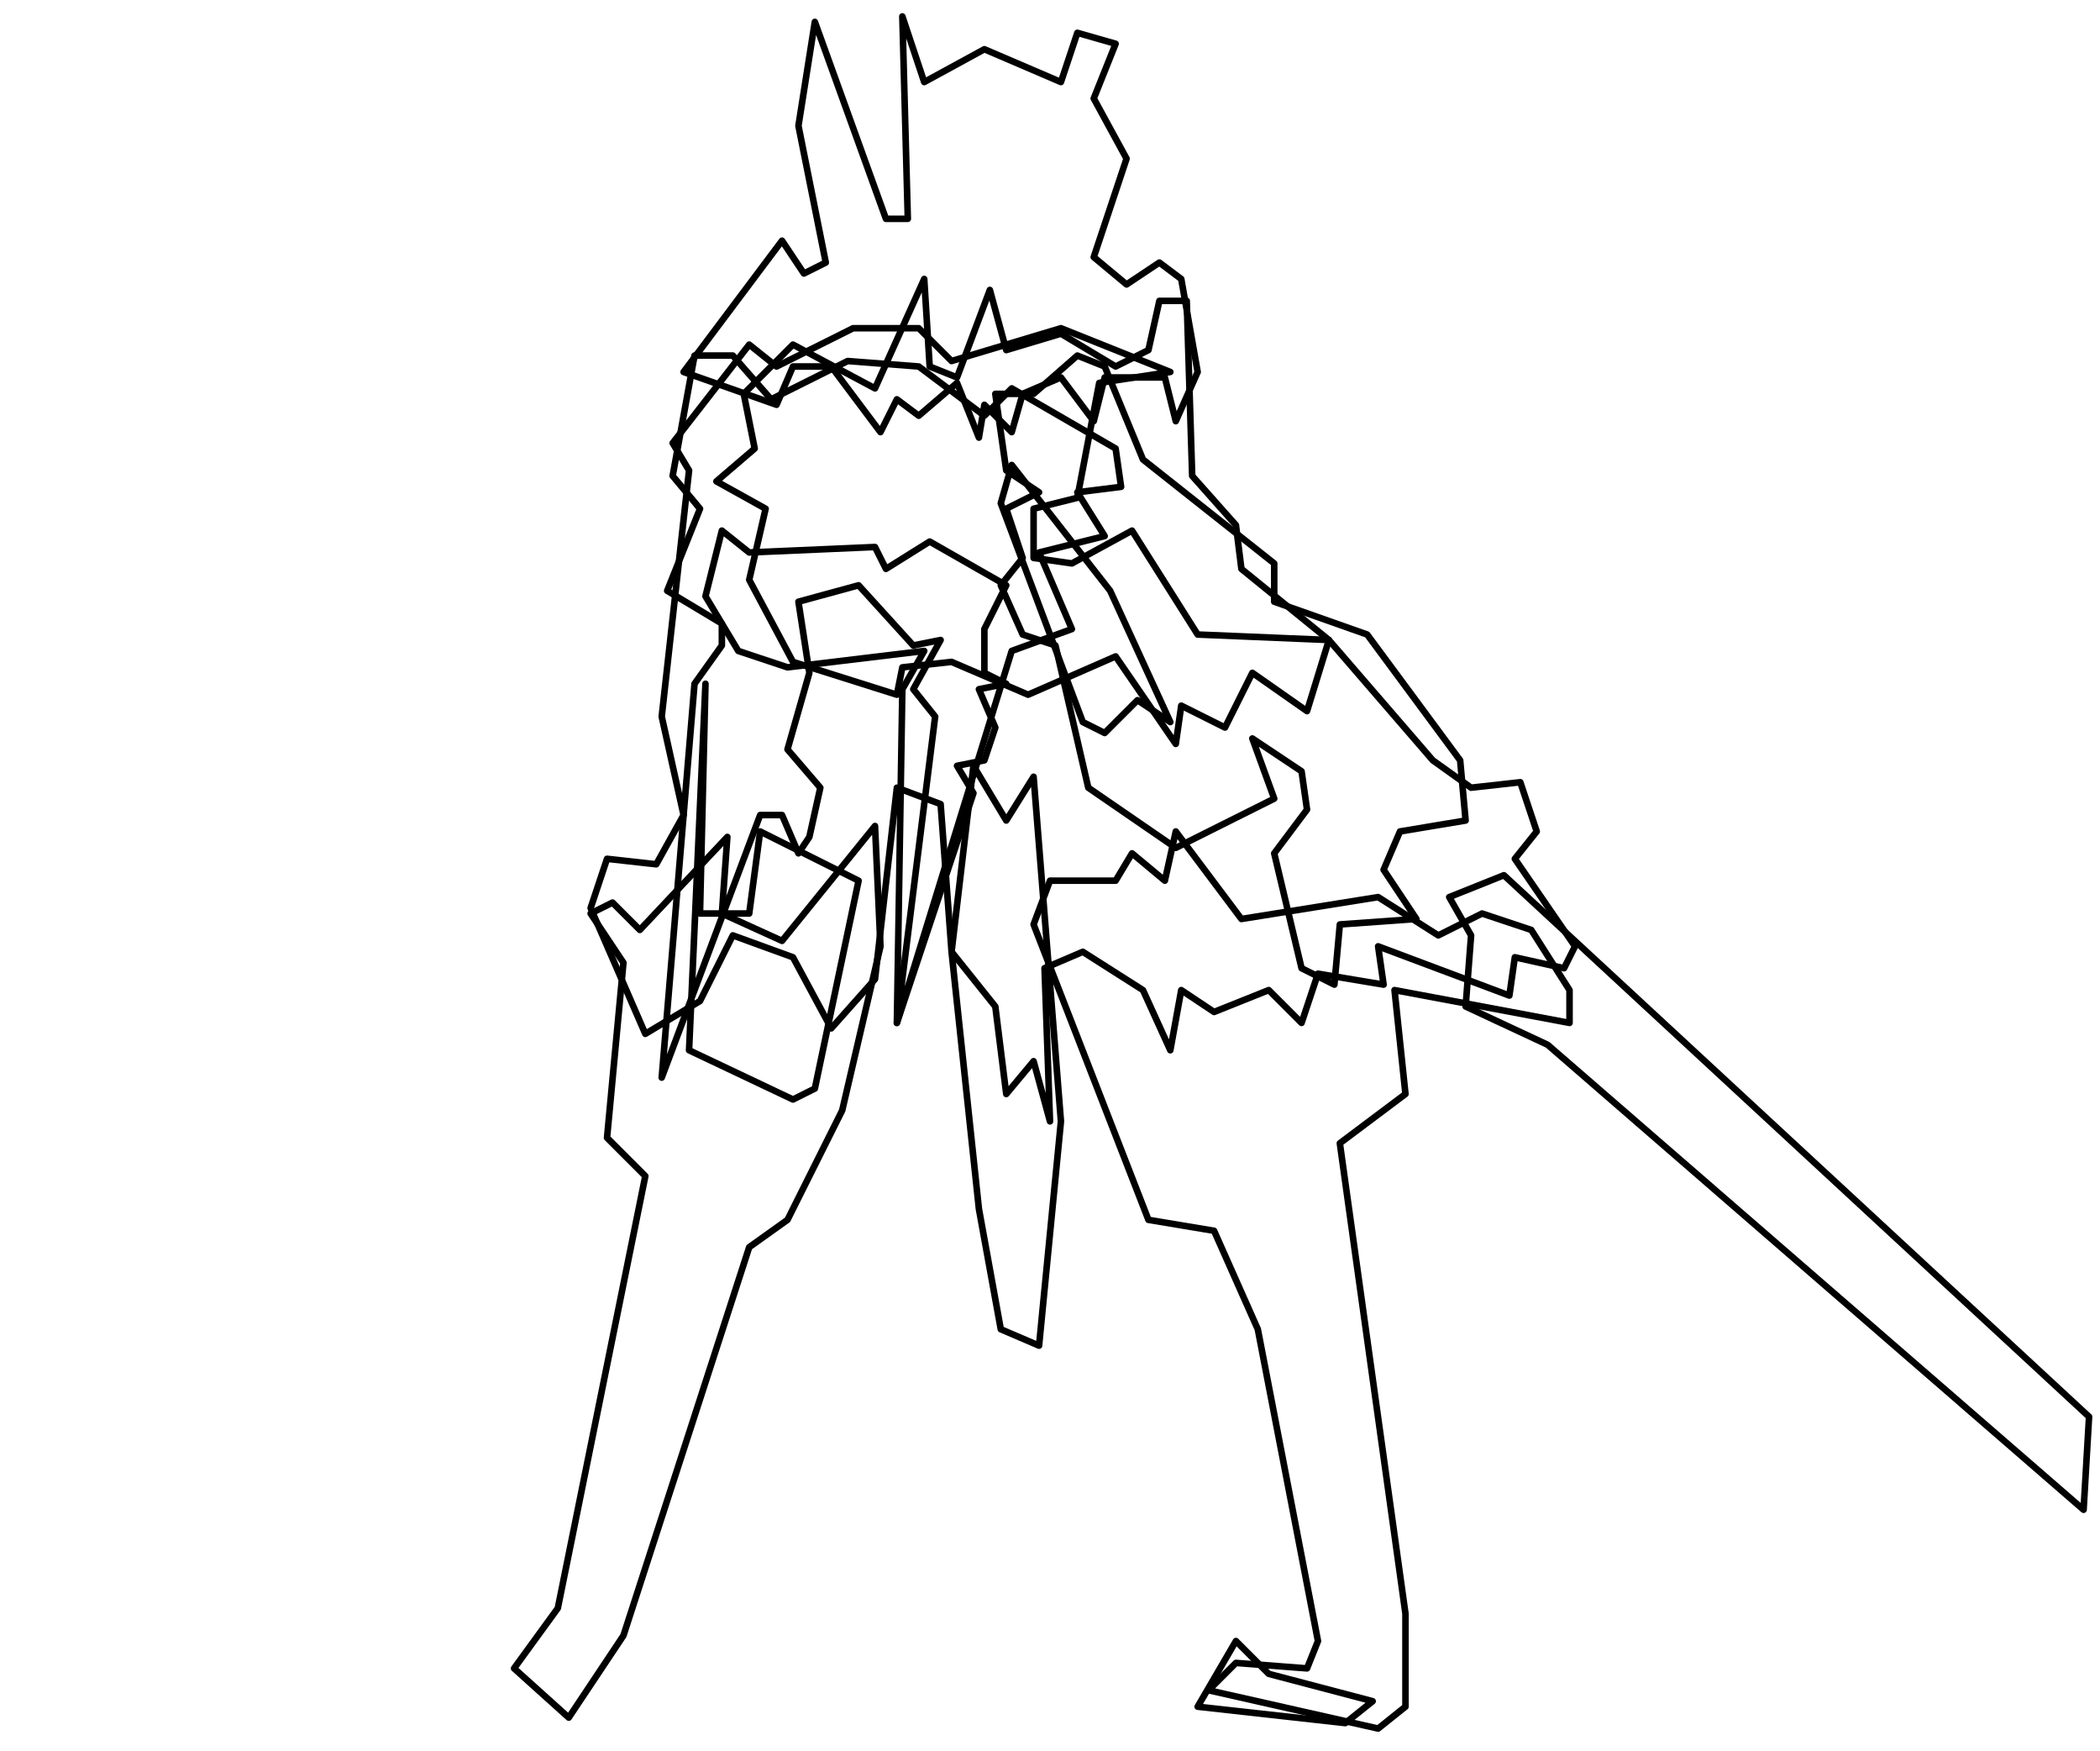
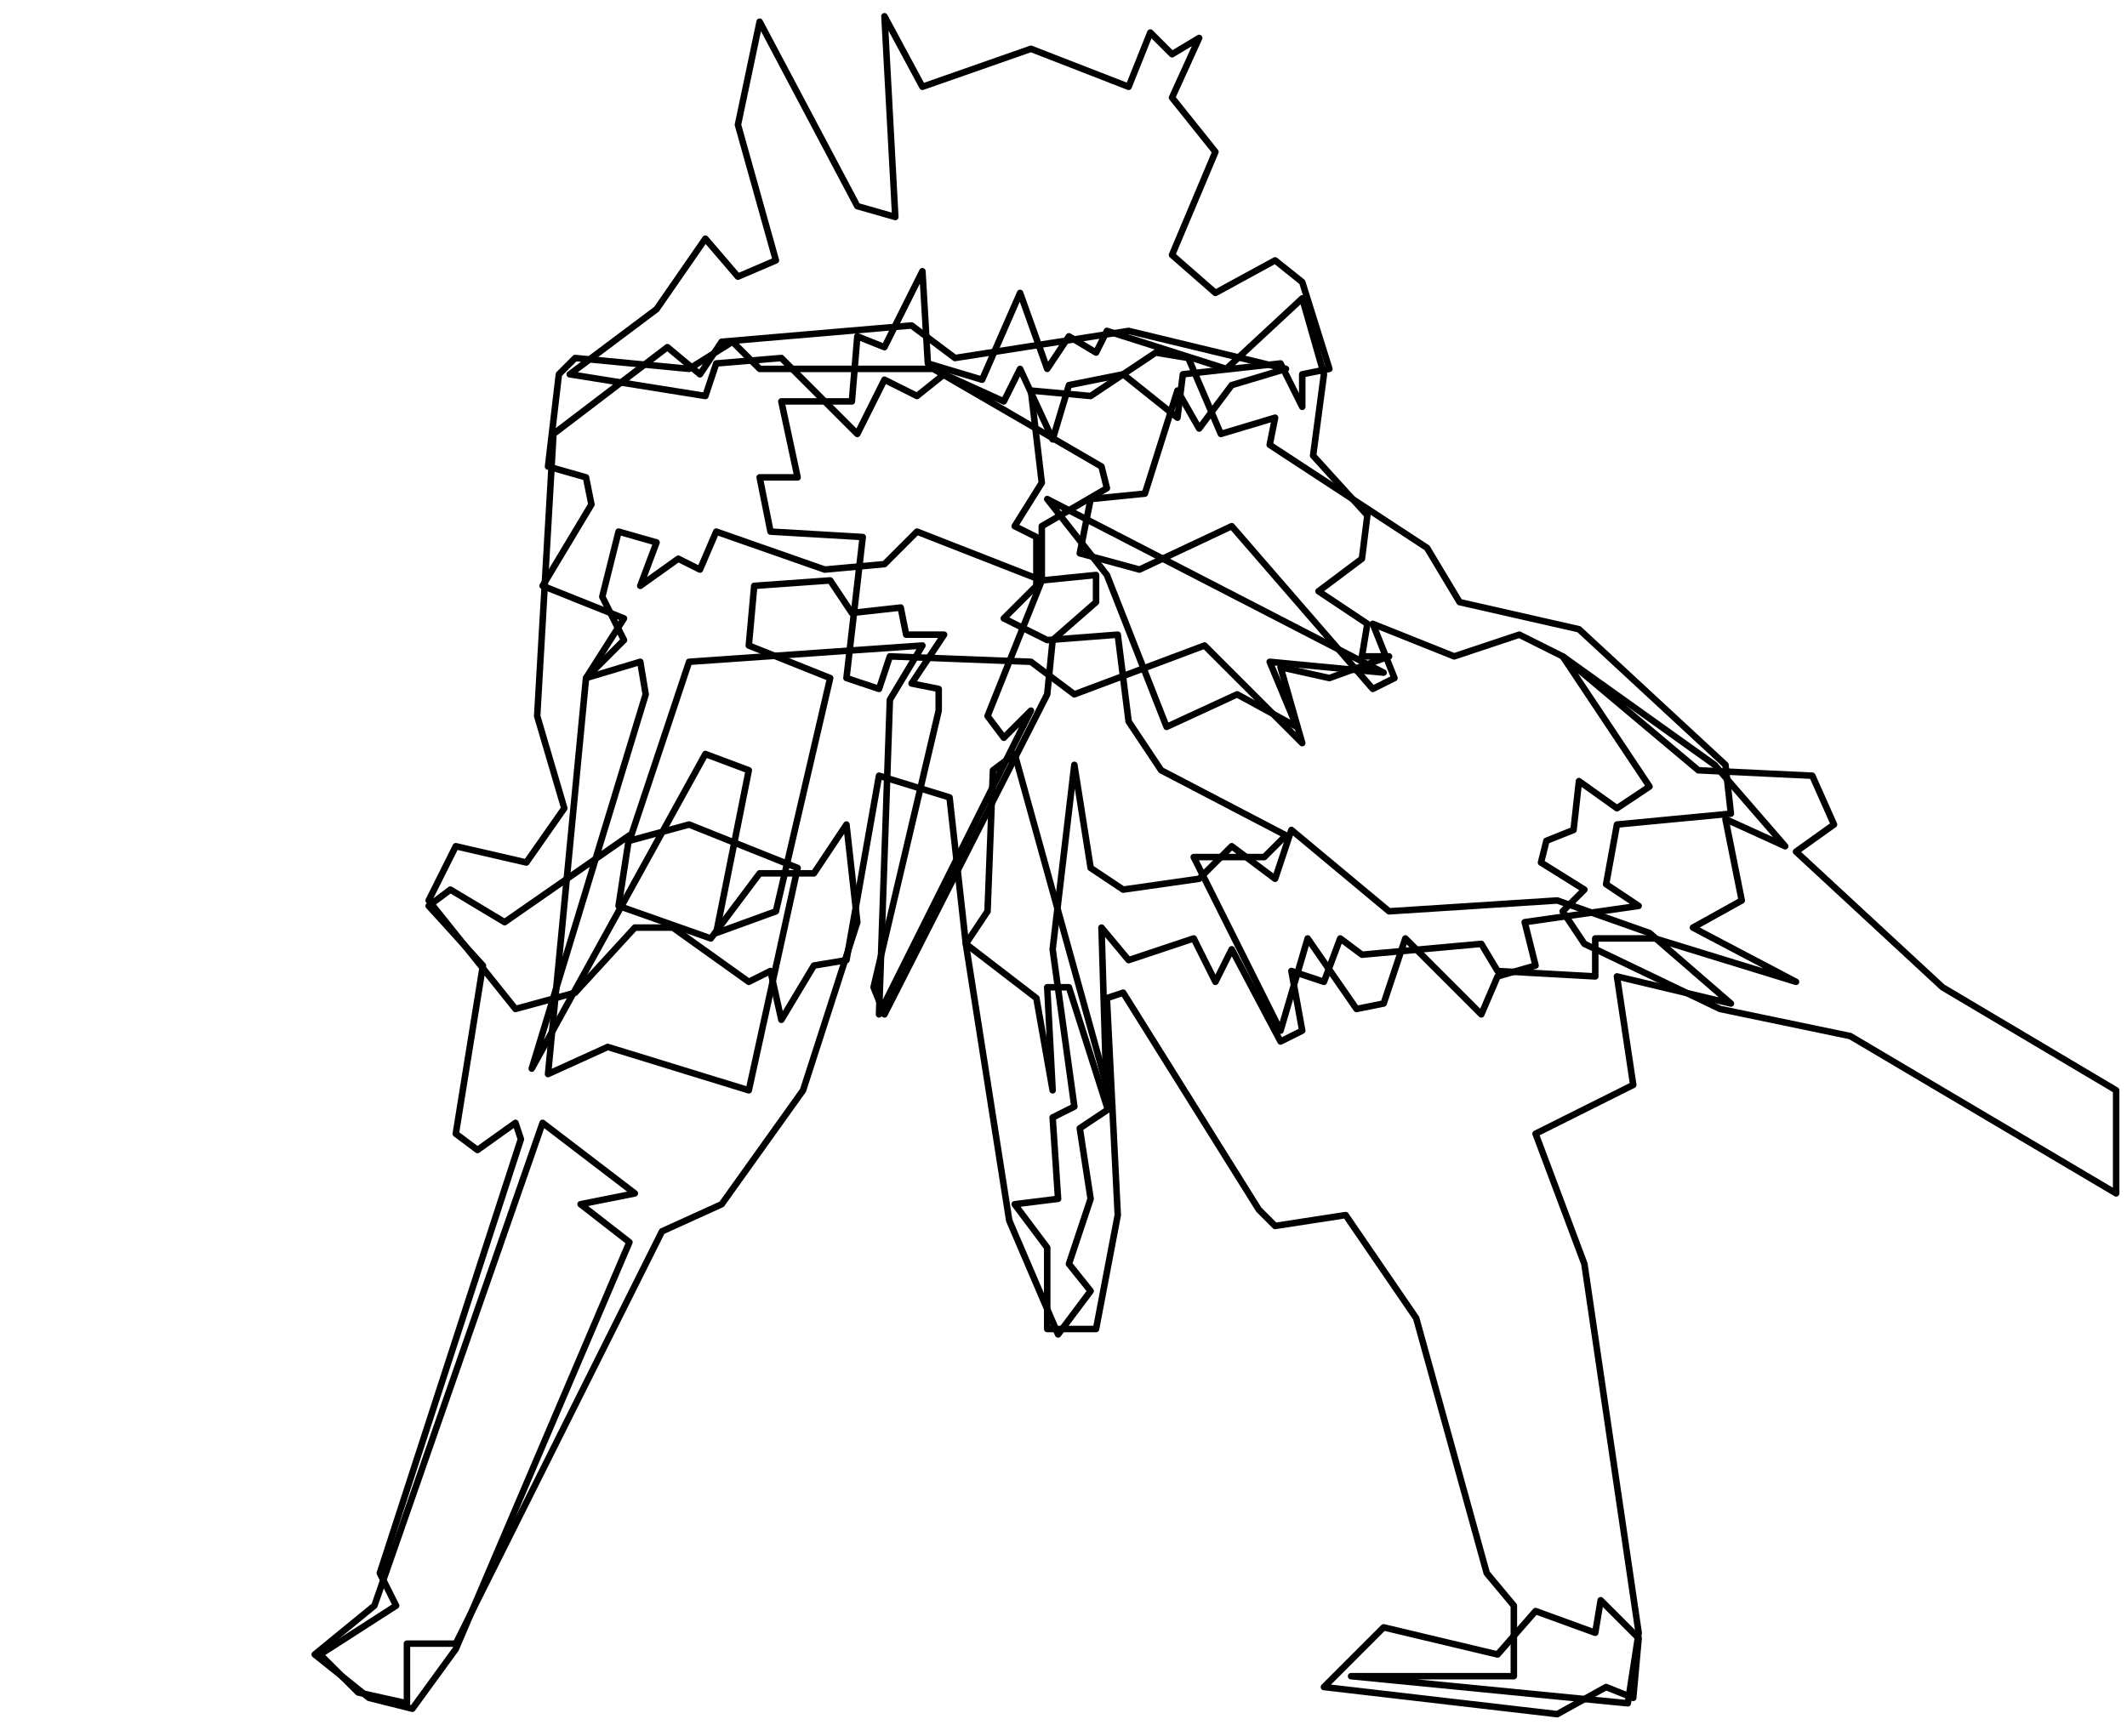
- <svg xmlns="http://www.w3.org/2000/svg" viewBox="0 0 384 320" fill="none" stroke="currentColor" stroke-width="1.2" stroke-linejoin="round">
-   <path id="dz-arm-r" d="M127 65L134 65L141 73L155 66L168 67L180 76L185 71L204 82L205 89L197 90L202 98L190 101L196 115L185 119L164 187L171 131L167 126L172 117L167 118L157 107L146 110L148 123L144 137L150 144L148 153L146 156L143 149L139 149L121 197L127 125L132 118L132 114L122 108L128 93L123 87L127 65Z" />
-   <path id="dz-arm-l" d="M197 65L202 67L209 84L233 103L233 110L250 116L267 139L268 150L256 152L253 159L259 168L245 169L244 180L238 177L233 156L239 148L238 141L229 135L233 146L215 155L199 144L193 118L187 116L183 107L187 102L184 93L190 90L184 86L182 72L189 72L197 65Z" />
-   <path id="dz-chest" d="M169 51L170 67L175 69L181 53L184 64L194 61L204 67L210 64L212 55L217 55L218 87L226 96L227 104L243 117L239 130L229 123L224 133L216 129L215 136L204 120L188 127L174 121L165 122L164 127L145 121L137 106L140 93L131 88L138 82L136 72L145 63L160 71L169 51Z" />
-   <path id="dz-leg-l" d="M215 152L227 168L252 164L263 171L271 167L280 170L287 181L287 187L255 181L257 200L245 209L257 295L257 312L252 316L221 309L226 304L239 305L241 300L230 243L222 225L210 223L189 169L192 161L204 161L207 156L213 161L215 152Z" />
-   <path id="dz-head" d="M165 3L169 15L180 9L194 15L197 6L204 8L200 18L206 29L200 47L206 52L212 48L216 51L219 68L215 77L213 69L202 69L200 77L194 69L187 72L185 79L180 74L179 80L175 70L168 76L164 73L161 79L152 67L145 67L142 74L125 68L143 44L147 50L151 48L146 23L149 4L162 40L166 40L165 3Z" />
-   <path id="dz-body" d="M156 60L168 60L174 66L194 60L214 68L201 70L197 91L189 93L189 102L196 103L207 97L219 116L243 117L262 139L269 144L278 143L281 152L277 157L288 173L286 177L277 175L276 182L252 173L253 180L241 178L238 187L232 181L222 185L216 181L214 192L209 181L198 174L191 177L192 205L189 194L184 200L182 184L174 174L172 147L164 144L160 179L152 188L145 175L134 171L128 183L118 189L108 166L111 157L120 158L125 149L121 131L126 86L123 81L137 63L142 67L156 60Z" />
-   <path id="dz-leg-r" d="M178 140L184 150L189 142L194 205L190 246L183 243L179 221L174 174L178 140ZM160 151L161 173L154 203L144 223L137 228L114 299L104 314L94 305L102 294L118 215L111 208L114 176L108 167L112 165L117 170L133 153L132 167L143 172L160 151Z" />
-   <path id="dz-weapon" d="M185 85L203 108L214 132L208 128L202 134L198 132L183 92L185 85ZM132 97L137 101L160 100L162 104L170 99L184 107L180 115L180 123L184 125L179 126L182 133L180 139L175 140L178 145L164 187L165 126L169 119L144 122L135 119L129 109L132 97ZM129 125L128 167L137 167L139 152L157 161L149 199L145 201L126 192L129 125ZM275 160L382 259L381 276L283 191L268 184L269 171L265 164L275 160ZM226 300L232 306L251 311L246 315L219 312L226 300Z" />
+ <svg xmlns="http://www.w3.org/2000/svg" viewBox="0 0 392 320" fill="none" stroke="currentColor" stroke-width="1.2" stroke-linejoin="round">
+   <path id="dz-arm-r" d="M135 63L140 68L172 68L203 86L204 90L192 97L192 107L202 106L202 111L194 118L193 128L163 187L161 182L173 131L173 127L168 126L174 117L167 117L166 112L157 113L153 107L139 108L138 119L153 125L143 168L132 172L138 142L130 139L98 197L119 128L118 122L108 125L115 114L100 108L109 93L108 88L101 86L103 69L106 66L127 68L135 63Z" />
+   <path id="dz-arm-l" d="M213 65L219 66L225 80L235 77L234 82L263 101L269 111L291 116L318 141L319 150L298 152L296 163L302 167L281 170L283 178L276 180L273 187L259 173L255 185L250 186L241 173L236 190L220 158L233 158L237 154L214 142L208 133L206 117L193 118L185 114L191 108L191 99L187 97L192 89L190 72L201 73L213 65Z" />
+   <path id="dz-chest" d="M170 50L171 67L181 70L188 54L193 68L197 62L202 65L204 61L226 68L240 55L244 69L242 84L252 95L251 103L243 109L252 115L251 121L256 121L245 125L236 123L240 137L222 119L198 128L190 122L164 121L162 127L156 125L159 99L142 98L140 88L147 88L144 74L157 74L158 62L163 64L170 50Z" />
+   <path id="dz-leg-l" d="M198 141L201 160L207 164L221 162L227 156L235 162L238 153L256 168L287 166L304 172L319 185L298 180L301 200L283 209L292 233L302 301L300 314L249 309L279 309L279 296L274 290L261 243L248 224L235 226L232 223L207 183L204 184L206 224L202 245L193 245L193 230L187 222L195 221L194 206L198 204L194 175L198 141Z" />
+   <path id="dz-head" d="M163 3L170 16L190 9L208 16L212 6L216 10L221 7L216 18L224 28L216 47L224 54L235 48L240 52L245 68L240 69L240 75L236 67L218 69L217 77L207 69L197 71L194 81L188 68L185 74L174 69L169 73L163 70L158 80L144 66L132 67L130 73L105 69L121 57L130 44L136 51L143 48L136 23L140 4L158 38L165 40L163 3Z" />
+   <path id="dz-weapon" d="M193 92L255 124L234 122L239 134L228 128L215 134L204 106L193 92ZM114 98L121 100L118 108L125 103L129 105L132 98L152 105L163 104L169 98L192 107L182 132L185 136L190 131L162 187L164 129L170 119L127 122L116 155L127 152L147 160L138 201L112 193L101 198L108 125L115 118L111 110L114 98ZM288 121L313 142L334 143L338 152L331 157L358 182L390 201L390 220L341 191L317 186L292 174L288 168L292 164L284 159L285 155L290 153L291 144L298 149L304 145L288 121ZM100 207L117 220L107 222L116 229L84 304L76 315L68 313L58 305L69 296L100 207ZM295 295L302 302L301 313L296 311L287 316L244 311L255 300L276 305L283 297L294 301L295 295Z" />
+   <path id="dz-body" d="M168 60L176 66L208 61L237 68L227 71L221 79L217 72L211 91L201 92L199 102L210 105L227 97L253 127L257 125L253 115L268 121L280 117L288 121L316 141L329 156L318 151L321 166L312 171L331 181L305 173L294 173L294 180L276 179L273 174L251 176L247 173L244 181L238 179L240 190L236 192L227 175L224 181L220 173L208 177L203 171L204 204L197 182L193 182L194 201L191 184L178 174L175 147L162 143L156 177L150 178L144 188L142 179L138 181L124 171L117 171L106 183L95 186L79 166L84 156L97 159L104 149L99 132L102 80L123 64L129 69L133 63L168 60Z" />
+   <path id="dz-leg-r" d="M187 139L205 204L199 208L201 221L197 233L201 238L195 246L186 225L178 174L182 168L183 142L187 139ZM156 152L158 170L148 201L133 222L122 227L84 303L75 303L75 314L66 312L59 305L73 296L70 290L96 210L95 207L88 212L84 209L89 178L79 167L83 164L93 170L116 154L114 167L131 173L140 161L150 161L156 152Z" />
</svg>
